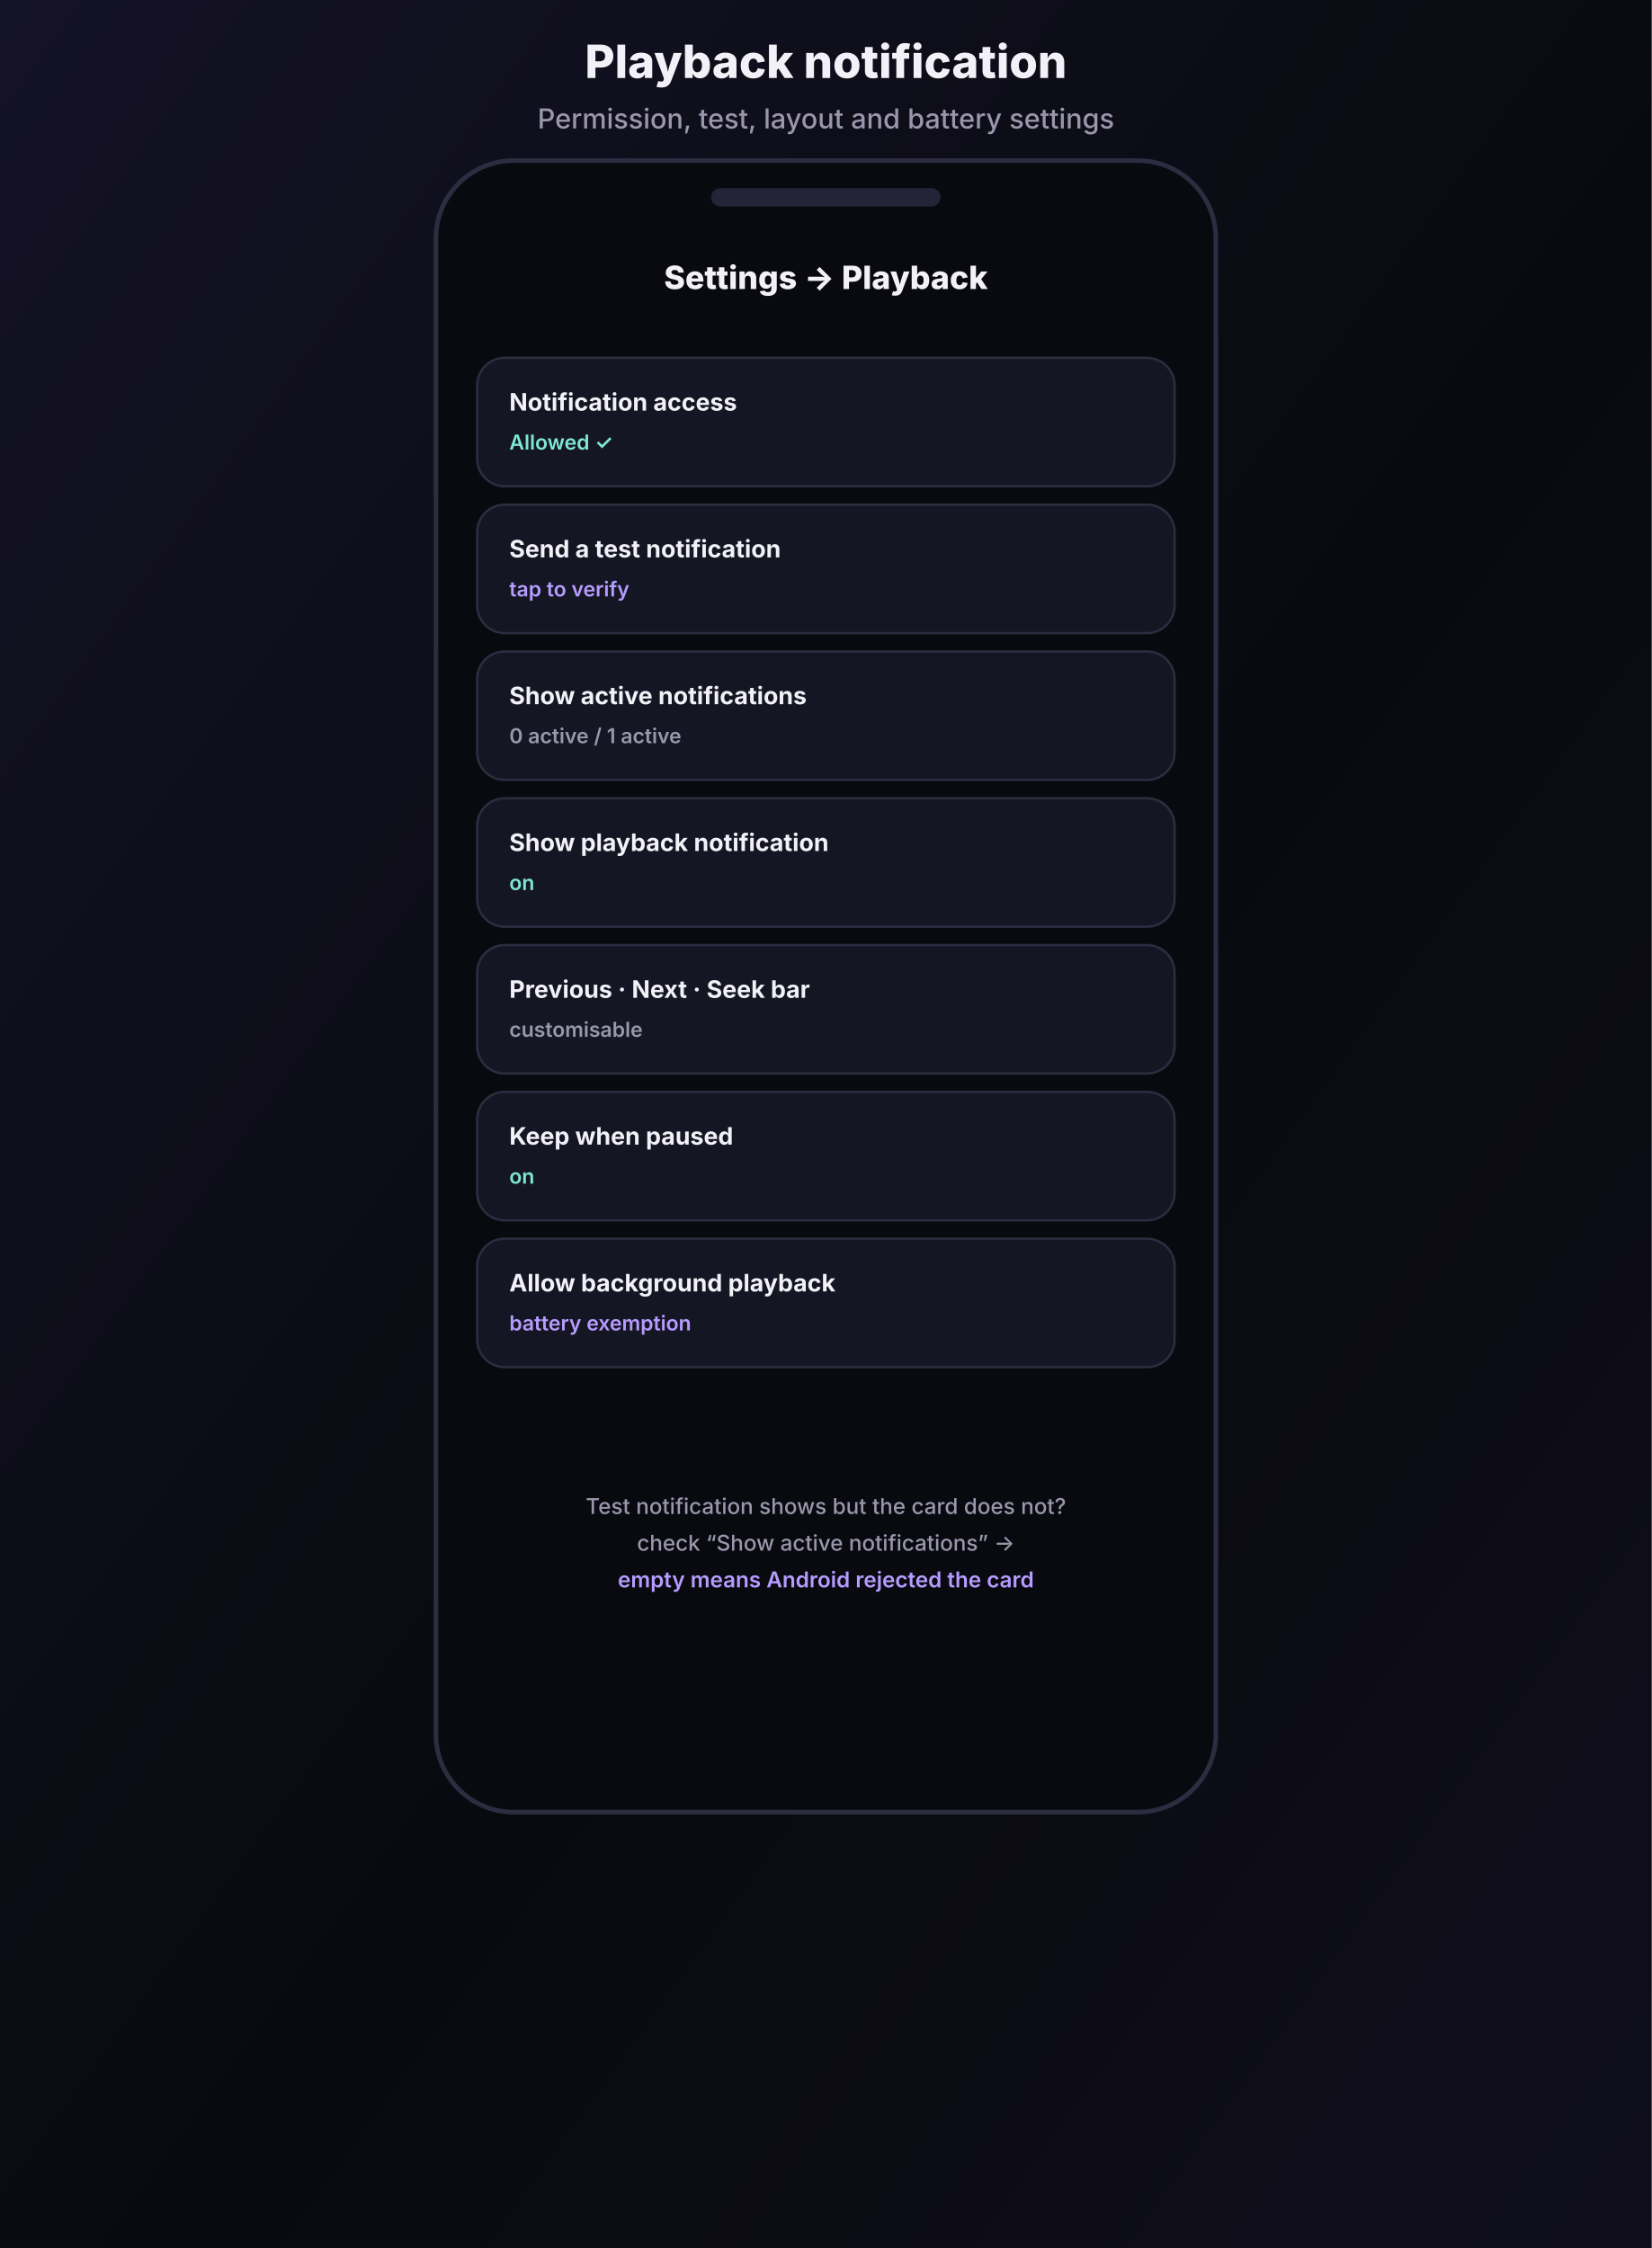
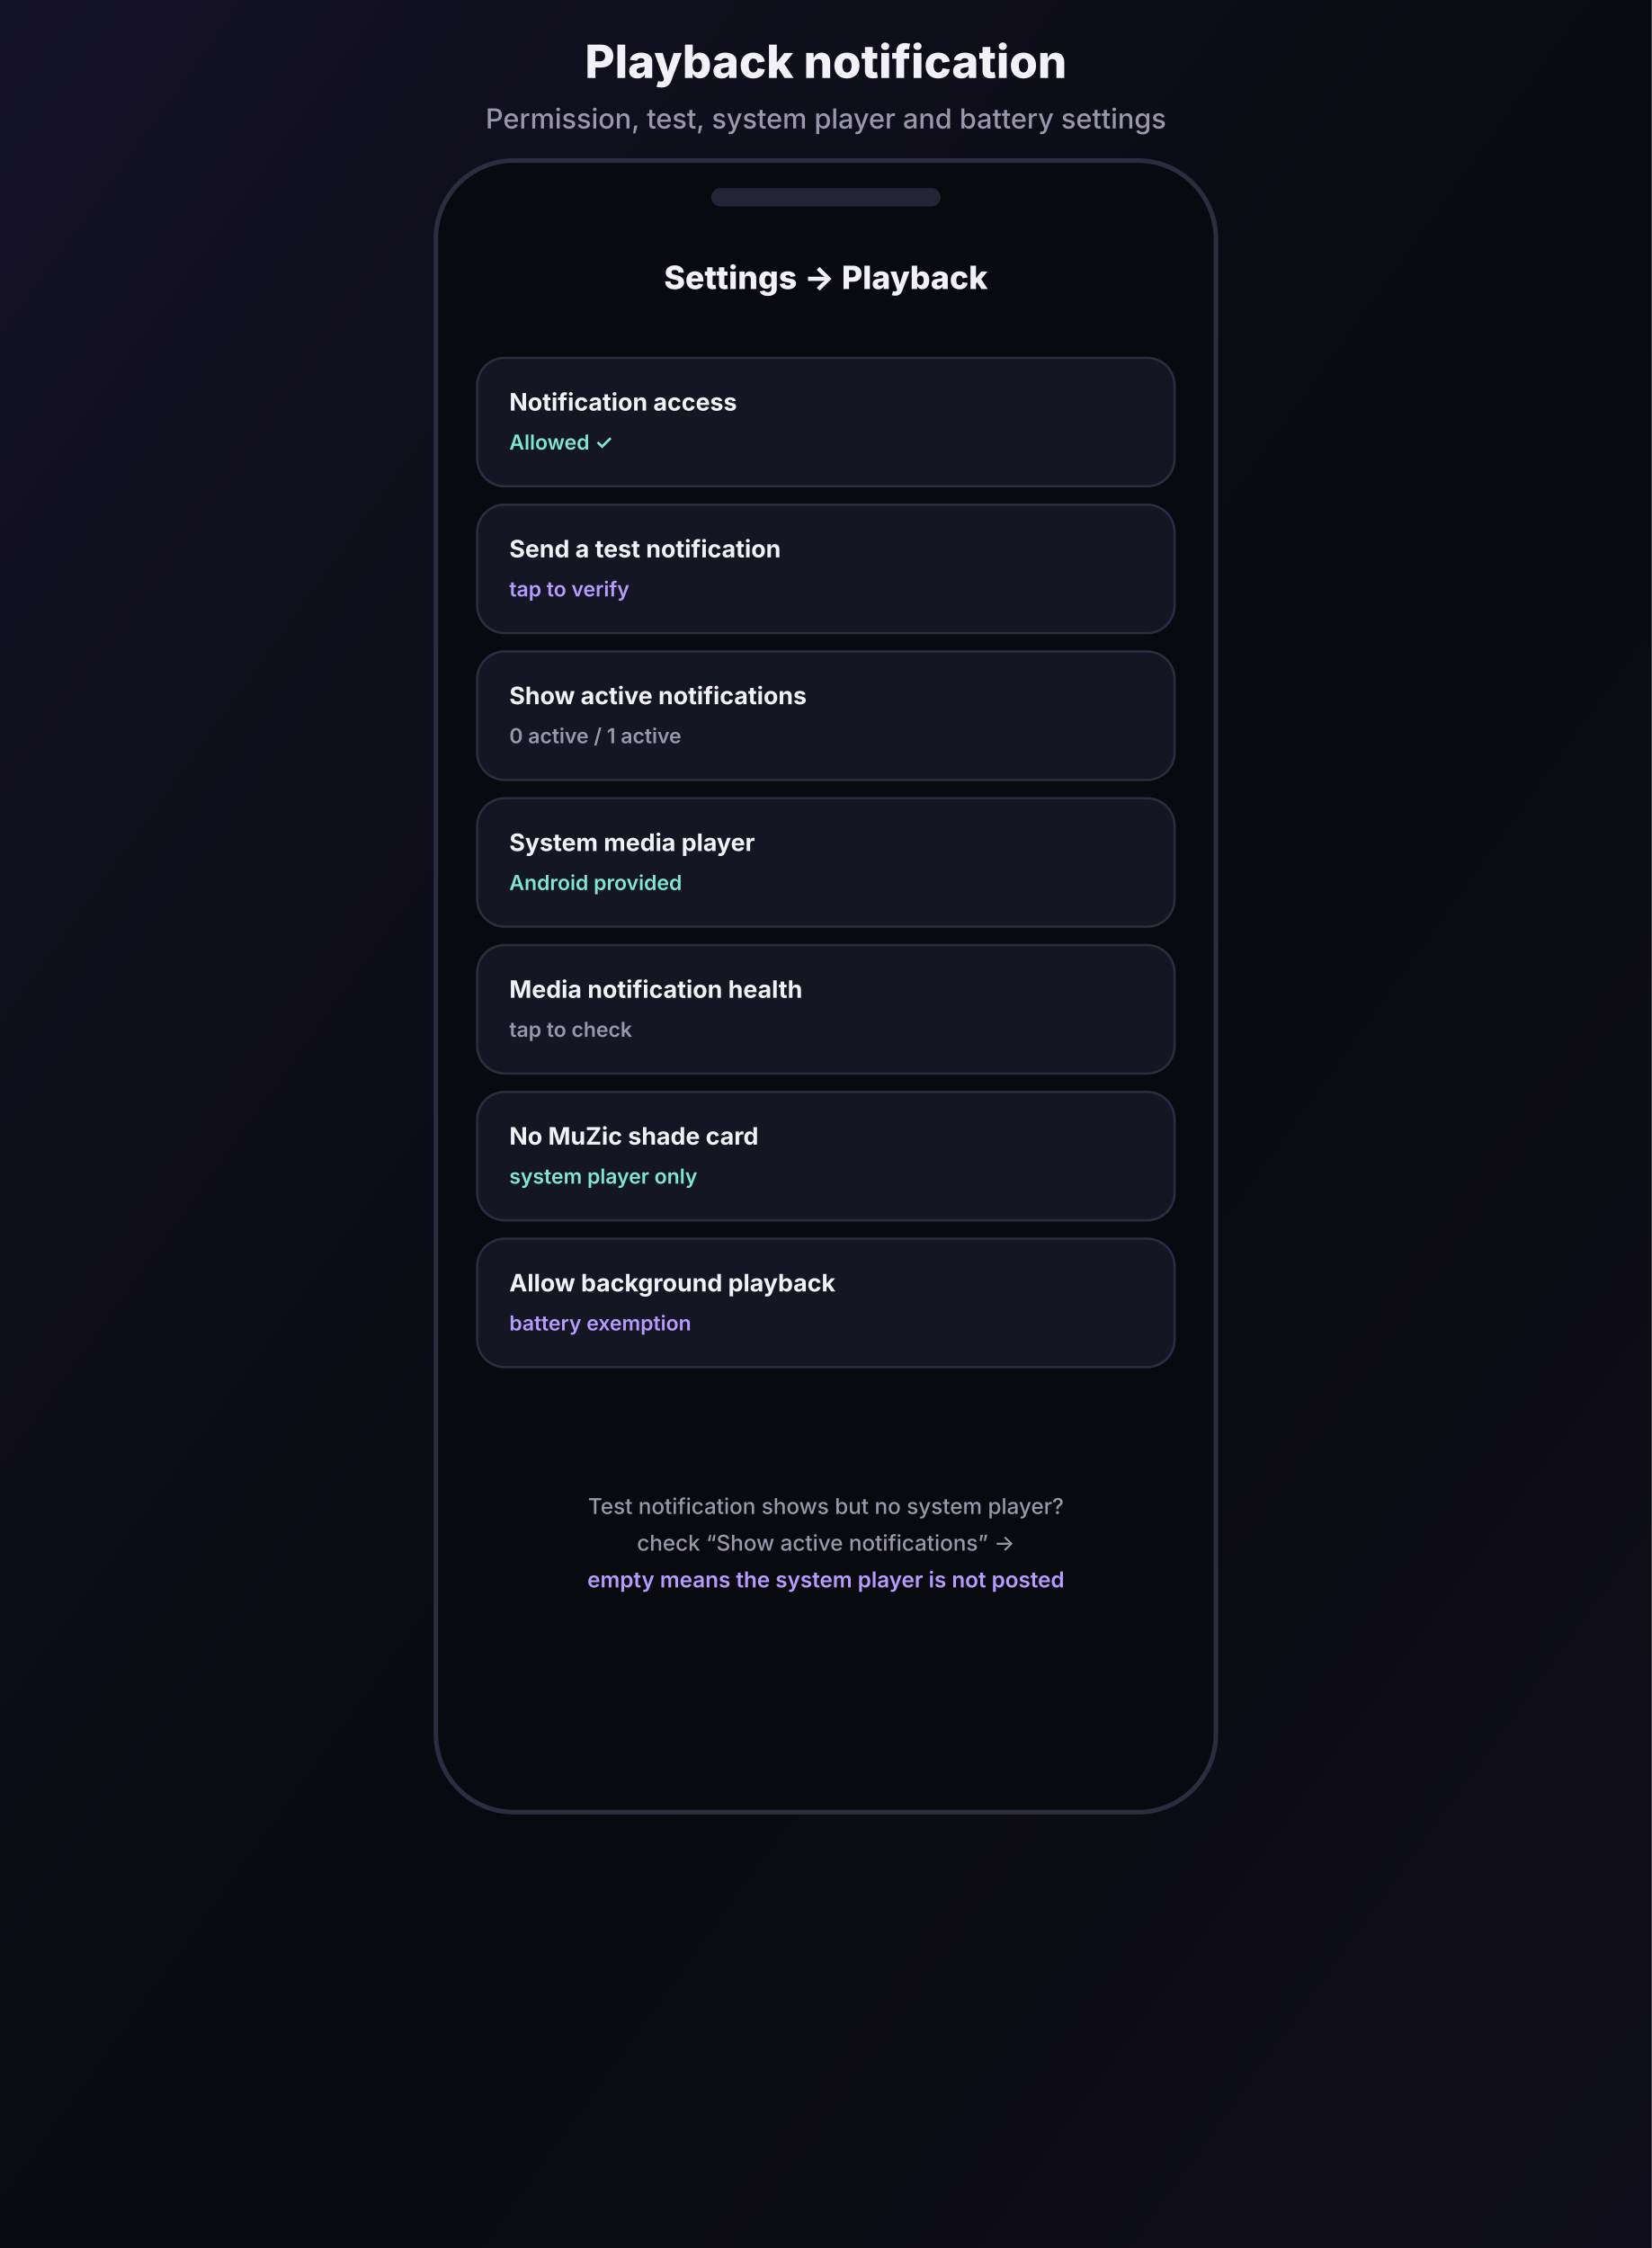
<svg xmlns="http://www.w3.org/2000/svg" width="720" height="980" viewBox="0 0 720 980">
  <defs>
    <linearGradient id="g" x1="0" y1="0" x2="1" y2="1">
      <stop offset="0%" stop-color="#141225" />
      <stop offset="55%" stop-color="#090A10" />
      <stop offset="100%" stop-color="#100E1C" />
    </linearGradient>
    <linearGradient id="accent" x1="0" y1="1" x2="0" y2="0">
      <stop offset="0%" stop-color="#B69CFF" />
      <stop offset="100%" stop-color="#7EE7D3" />
    </linearGradient>
  </defs>
  <rect width="720" height="980" fill="url(#g)" />
  <text x="360.0" y="34" font-family="Inter,Segoe UI,Roboto,sans-serif" font-size="20" fill="#F2F1F7" font-weight="800" text-anchor="middle">Playback notification</text>
-   <text x="360.0" y="56" font-family="Inter,Segoe UI,Roboto,sans-serif" font-size="12" fill="#9A97AD" font-weight="500" text-anchor="middle">Permission, test, layout and battery settings</text>
+   <text x="360.0" y="56" font-family="Inter,Segoe UI,Roboto,sans-serif" font-size="12" fill="#9A97AD" font-weight="500" text-anchor="middle">Permission, test, system player and battery settings</text>
  <rect x="190" y="70" width="340" height="720" rx="34" fill="#090A10" stroke="#2C2D40" stroke-width="2" />
  <rect x="310" y="82" width="100" height="8" rx="4" fill="#232436" />
  <text x="360" y="126" font-family="Inter,Segoe UI,Roboto,sans-serif" font-size="14" fill="#F2F1F7" font-weight="800" text-anchor="middle">Settings → Playback</text>
  <rect x="208" y="156" width="304" height="56" rx="12" fill="#151623" stroke="#2C2D40" stroke-width="1" />
  <text x="222" y="179" font-family="Inter,Segoe UI,Roboto,sans-serif" font-size="10.5" fill="#F2F1F7" font-weight="700" text-anchor="start">Notification access</text>
  <text x="222" y="196" font-family="Inter,Segoe UI,Roboto,sans-serif" font-size="9" fill="#7EE7D3" font-weight="600" text-anchor="start">Allowed ✓</text>
  <rect x="208" y="220" width="304" height="56" rx="12" fill="#151623" stroke="#2C2D40" stroke-width="1" />
  <text x="222" y="243" font-family="Inter,Segoe UI,Roboto,sans-serif" font-size="10.5" fill="#F2F1F7" font-weight="700" text-anchor="start">Send a test notification</text>
  <text x="222" y="260" font-family="Inter,Segoe UI,Roboto,sans-serif" font-size="9" fill="#B69CFF" font-weight="600" text-anchor="start">tap to verify</text>
  <rect x="208" y="284" width="304" height="56" rx="12" fill="#151623" stroke="#2C2D40" stroke-width="1" />
  <text x="222" y="307" font-family="Inter,Segoe UI,Roboto,sans-serif" font-size="10.5" fill="#F2F1F7" font-weight="700" text-anchor="start">Show active notifications</text>
  <text x="222" y="324" font-family="Inter,Segoe UI,Roboto,sans-serif" font-size="9" fill="#9A97AD" font-weight="600" text-anchor="start">0 active / 1 active</text>
  <rect x="208" y="348" width="304" height="56" rx="12" fill="#151623" stroke="#2C2D40" stroke-width="1" />
-   <text x="222" y="371" font-family="Inter,Segoe UI,Roboto,sans-serif" font-size="10.5" fill="#F2F1F7" font-weight="700" text-anchor="start">Show playback notification</text>
-   <text x="222" y="388" font-family="Inter,Segoe UI,Roboto,sans-serif" font-size="9" fill="#7EE7D3" font-weight="600" text-anchor="start">on</text>
+   <text x="222" y="371" font-family="Inter,Segoe UI,Roboto,sans-serif" font-size="10.5" fill="#F2F1F7" font-weight="700" text-anchor="start">System media player</text>
+   <text x="222" y="388" font-family="Inter,Segoe UI,Roboto,sans-serif" font-size="9" fill="#7EE7D3" font-weight="600" text-anchor="start">Android provided</text>
  <rect x="208" y="412" width="304" height="56" rx="12" fill="#151623" stroke="#2C2D40" stroke-width="1" />
-   <text x="222" y="435" font-family="Inter,Segoe UI,Roboto,sans-serif" font-size="10.5" fill="#F2F1F7" font-weight="700" text-anchor="start">Previous · Next · Seek bar</text>
-   <text x="222" y="452" font-family="Inter,Segoe UI,Roboto,sans-serif" font-size="9" fill="#9A97AD" font-weight="600" text-anchor="start">customisable</text>
+   <text x="222" y="435" font-family="Inter,Segoe UI,Roboto,sans-serif" font-size="10.5" fill="#F2F1F7" font-weight="700" text-anchor="start">Media notification health</text>
+   <text x="222" y="452" font-family="Inter,Segoe UI,Roboto,sans-serif" font-size="9" fill="#9A97AD" font-weight="600" text-anchor="start">tap to check</text>
  <rect x="208" y="476" width="304" height="56" rx="12" fill="#151623" stroke="#2C2D40" stroke-width="1" />
-   <text x="222" y="499" font-family="Inter,Segoe UI,Roboto,sans-serif" font-size="10.5" fill="#F2F1F7" font-weight="700" text-anchor="start">Keep when paused</text>
-   <text x="222" y="516" font-family="Inter,Segoe UI,Roboto,sans-serif" font-size="9" fill="#7EE7D3" font-weight="600" text-anchor="start">on</text>
+   <text x="222" y="499" font-family="Inter,Segoe UI,Roboto,sans-serif" font-size="10.5" fill="#F2F1F7" font-weight="700" text-anchor="start">No MuZic shade card</text>
+   <text x="222" y="516" font-family="Inter,Segoe UI,Roboto,sans-serif" font-size="9" fill="#7EE7D3" font-weight="600" text-anchor="start">system player only</text>
  <rect x="208" y="540" width="304" height="56" rx="12" fill="#151623" stroke="#2C2D40" stroke-width="1" />
  <text x="222" y="563" font-family="Inter,Segoe UI,Roboto,sans-serif" font-size="10.5" fill="#F2F1F7" font-weight="700" text-anchor="start">Allow background playback</text>
  <text x="222" y="580" font-family="Inter,Segoe UI,Roboto,sans-serif" font-size="9" fill="#B69CFF" font-weight="600" text-anchor="start">battery exemption</text>
-   <text x="360" y="660" font-family="Inter,Segoe UI,Roboto,sans-serif" font-size="9.5" fill="#9A97AD" font-weight="500" text-anchor="middle">Test notification shows but the card does not?</text>
+   <text x="360" y="660" font-family="Inter,Segoe UI,Roboto,sans-serif" font-size="9.5" fill="#9A97AD" font-weight="500" text-anchor="middle">Test notification shows but no system player?</text>
  <text x="360" y="676" font-family="Inter,Segoe UI,Roboto,sans-serif" font-size="9.5" fill="#9A97AD" font-weight="500" text-anchor="middle">check “Show active notifications” →</text>
-   <text x="360" y="692" font-family="Inter,Segoe UI,Roboto,sans-serif" font-size="9.5" fill="#B69CFF" font-weight="600" text-anchor="middle">empty means Android rejected the card</text>
+   <text x="360" y="692" font-family="Inter,Segoe UI,Roboto,sans-serif" font-size="9.5" fill="#B69CFF" font-weight="600" text-anchor="middle">empty means the system player is not posted</text>
</svg>
